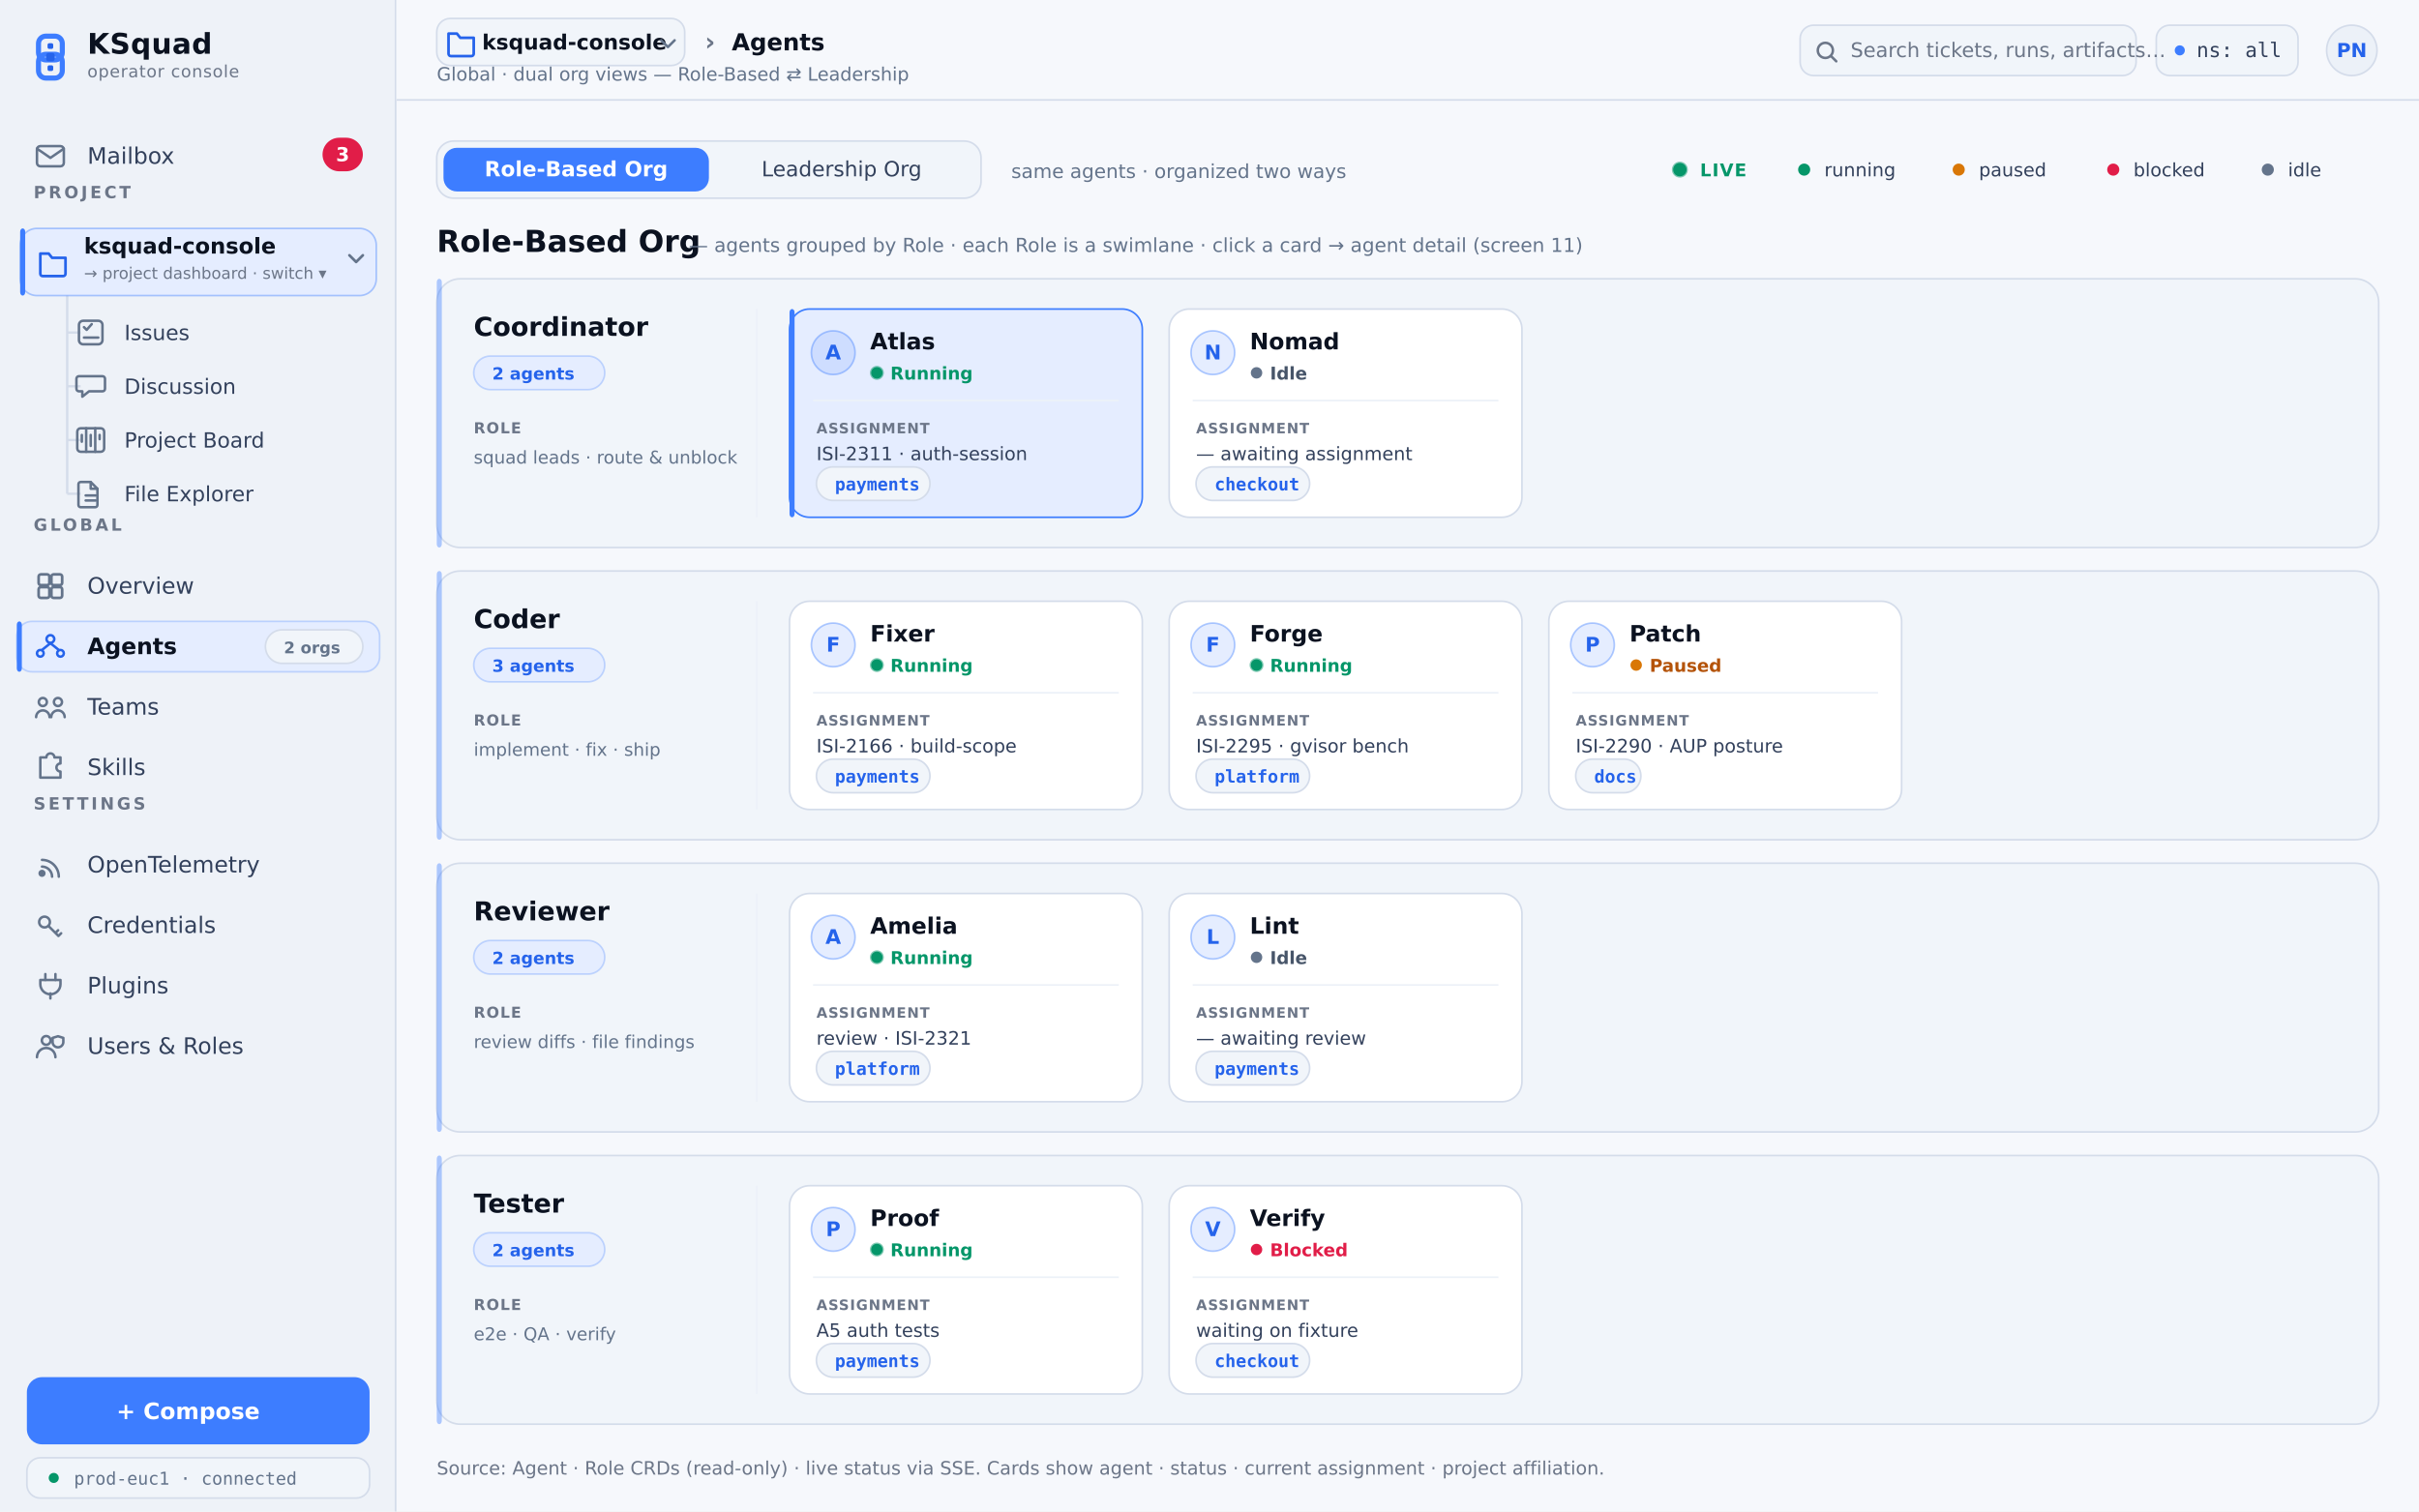
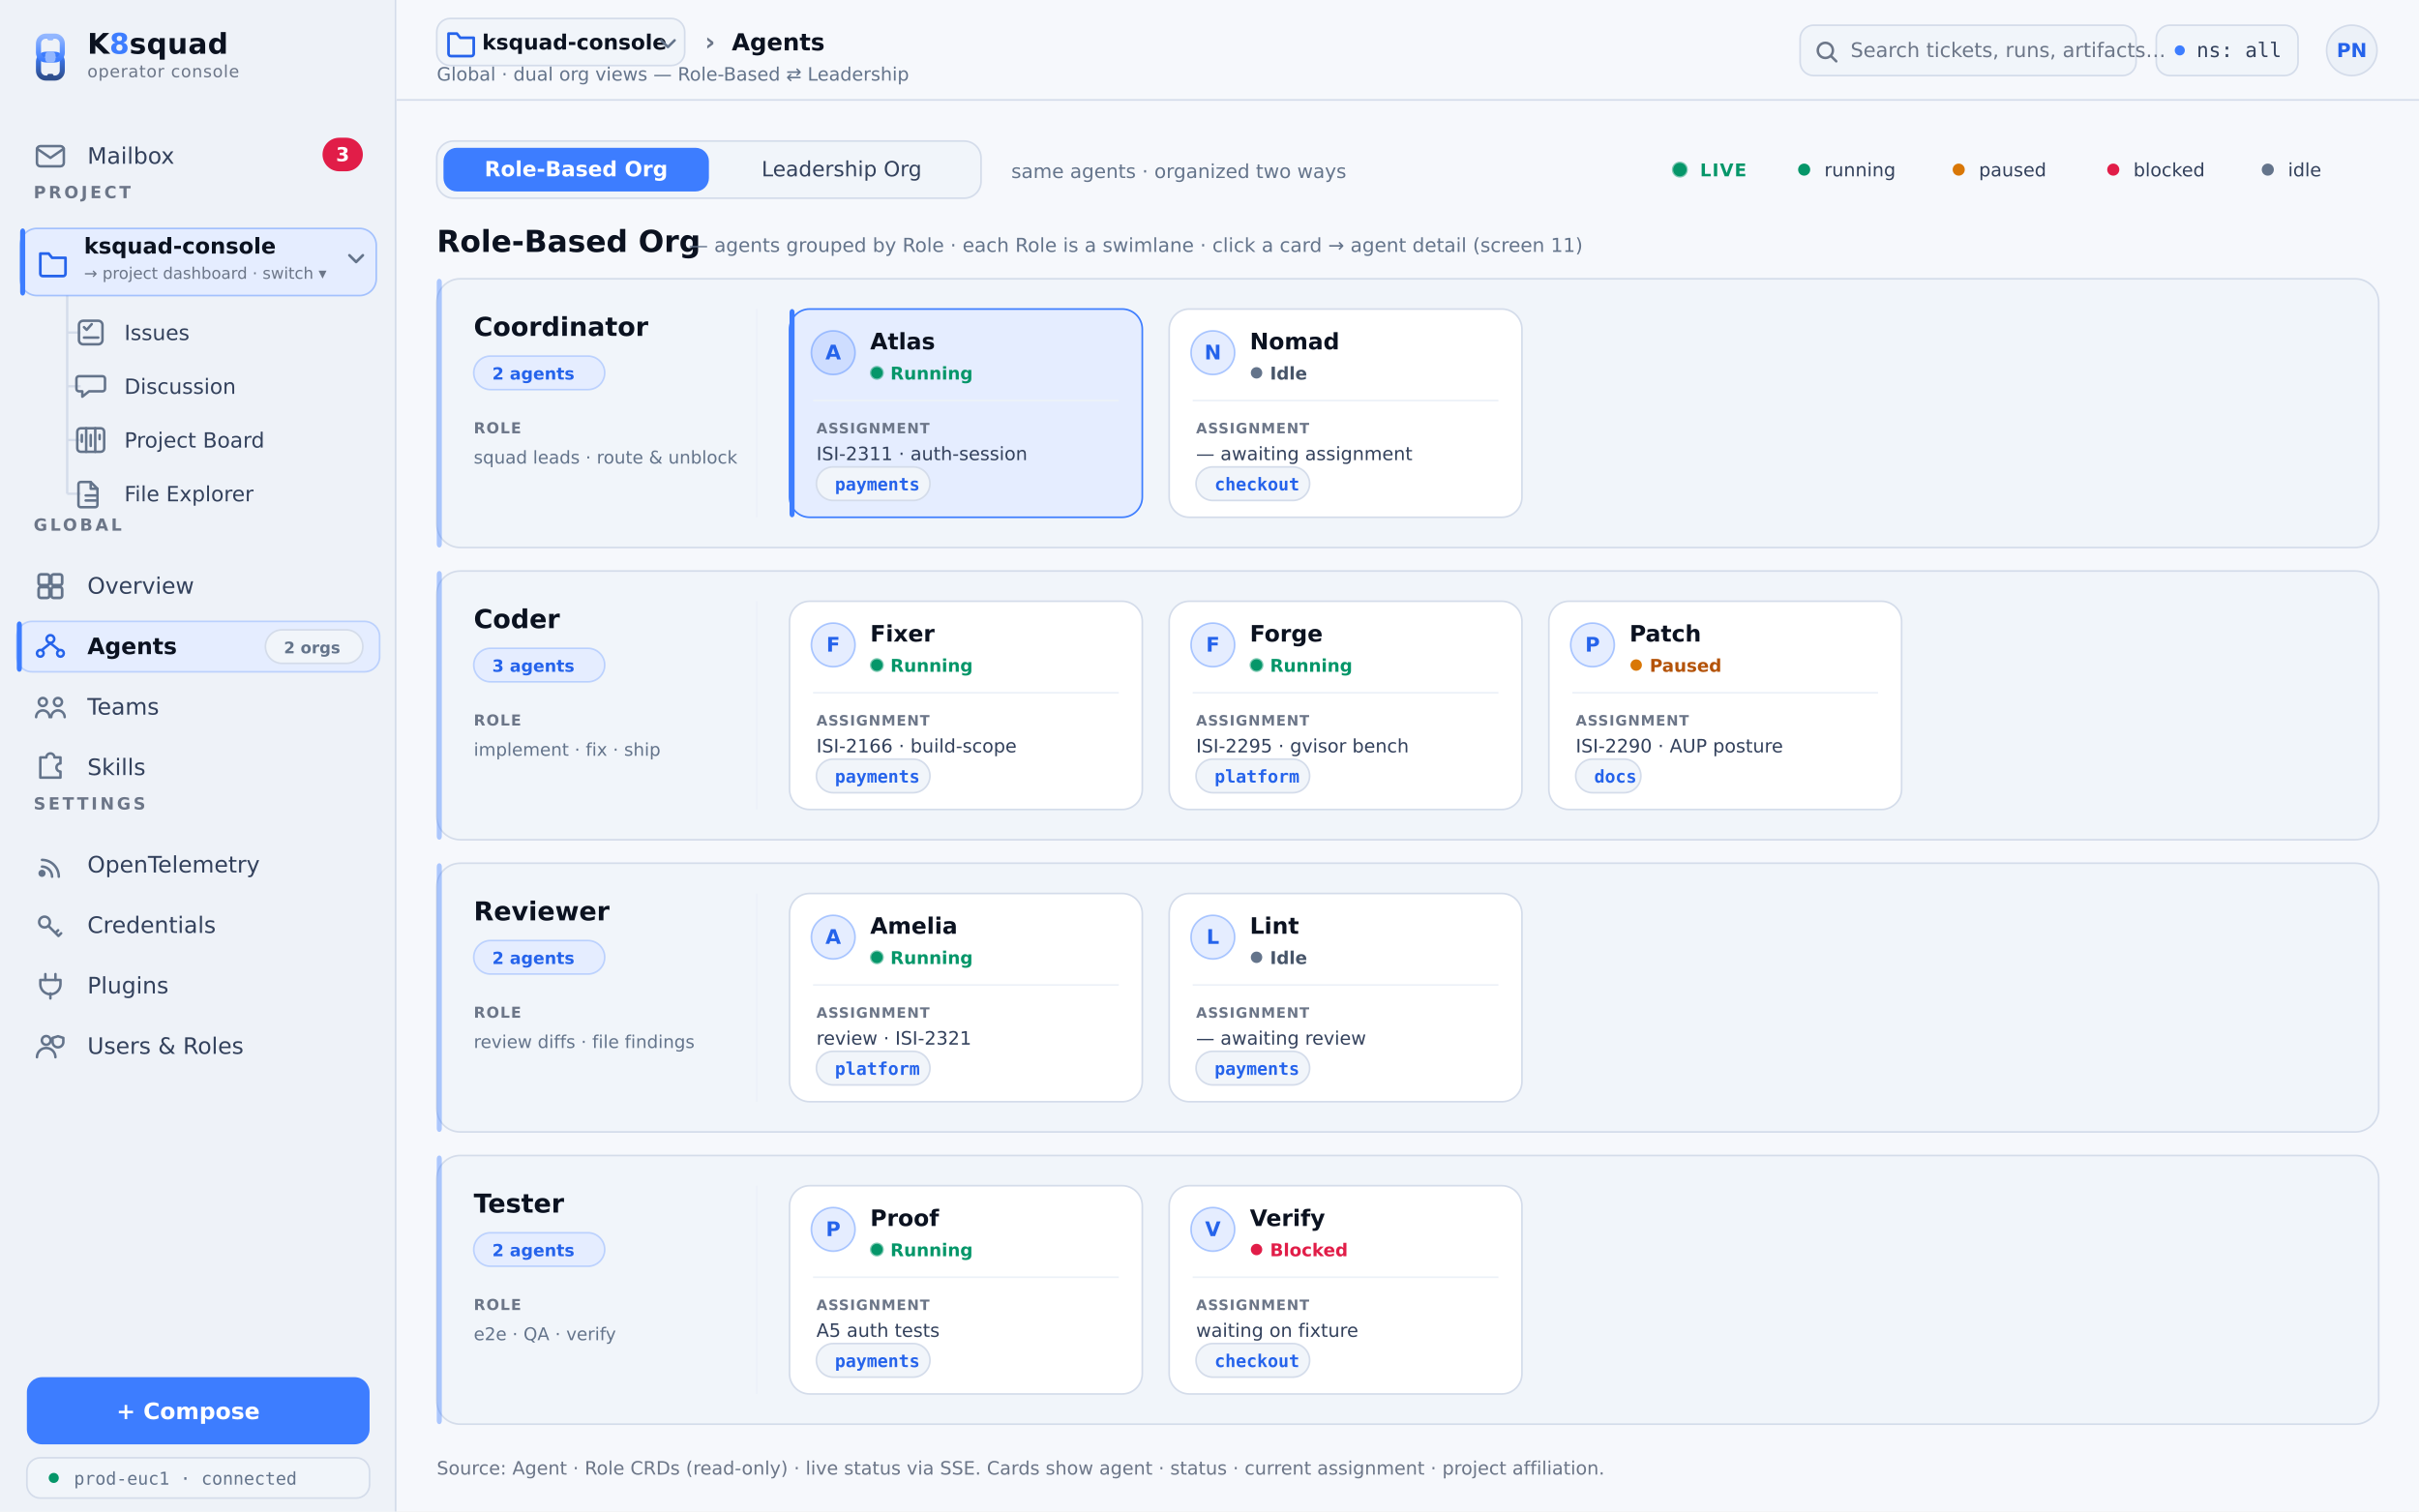
<svg xmlns="http://www.w3.org/2000/svg" width="1440" height="900" viewBox="0 0 1440 900" font-family="DejaVu Sans">
+   <defs>
+     <linearGradient id="ringTop" x1="0" y1="0" x2="0" y2="1">
+       <stop offset="0" stop-color="#93B7FF" />
+       <stop offset="1" stop-color="#3D7DFF" />
+     </linearGradient>
+     <linearGradient id="ringBot" x1="0" y1="0" x2="0" y2="1">
+       <stop offset="0" stop-color="#3D7DFF" />
+       <stop offset="1" stop-color="#2E4E8C" />
+     </linearGradient>
+   </defs>
  <rect x="0" y="0" width="1440" height="900" rx="0" ry="0" fill="#F6F8FC" stroke="none" stroke-width="1" />
  <rect x="0" y="0" width="236" height="900" rx="0" ry="0" fill="#EEF2F8" stroke="none" stroke-width="1" />
  <rect x="235" y="0" width="1" height="900" rx="0" ry="0" fill="#D4DCEA" stroke="none" stroke-width="1" />
  <line x1="40" y1="170" x2="40" y2="294" stroke="#D4DCEA" stroke-width="1.4" />
  <line x1="40" y1="294" x2="48" y2="294" stroke="#D4DCEA" stroke-width="1.4" />
  <line x1="40" y1="262" x2="48" y2="262" stroke="#D4DCEA" stroke-width="1.4" />
  <line x1="40" y1="230" x2="48" y2="230" stroke="#D4DCEA" stroke-width="1.4" />
  <line x1="40" y1="198" x2="48" y2="198" stroke="#D4DCEA" stroke-width="1.4" />
  <g transform="translate(30,34) scale(0.33735) translate(-50,-50)">
-     <rect x="29" y="45" width="42" height="42" rx="13" fill="none" stroke="#3D7DFF" stroke-width="9" />
-     <rect x="29" y="13" width="42" height="42" rx="13" fill="none" stroke="#3D7DFF" stroke-width="9" />
-     <rect x="45" y="25.5" width="10" height="10" rx="2.8" fill="#2563EB" />
-     <rect x="45" y="64.5" width="10" height="10" rx="2.8" fill="#2563EB" />
-     <rect x="42.5" y="42.5" width="15" height="15" rx="4.2" fill="#2563EB" />
-   </g>
-   <text x="52" y="32" font-family="DejaVu Sans" font-size="17" fill="#0B1220" font-weight="700" text-anchor="start" letter-spacing="0.2">KSquad</text>
+     <rect x="29" y="45" width="42" height="42" rx="13" fill="none" stroke="url(#ringBot)" stroke-width="9" />
+     <rect x="29" y="13" width="42" height="42" rx="13" fill="none" stroke="url(#ringTop)" stroke-width="9" />
+     <rect x="41" y="41" width="18" height="18" rx="5" fill="#93B7FF" />
+     <rect x="44.5" y="9.5" width="11" height="11" rx="3" fill="#93B7FF" />
+     <rect x="44.5" y="79.5" width="11" height="11" rx="3" fill="#2E4E8C" />
+   </g>
+   <text x="52" y="32" font-family="DejaVu Sans" font-size="17" fill="#0B1220" font-weight="700" text-anchor="start" letter-spacing="0.2">K<tspan fill="#3D7DFF">8</tspan>squad</text>
  <text x="52" y="46" font-family="DejaVu Sans" font-size="10" fill="#6C7688" font-weight="400" text-anchor="start" letter-spacing="0.4">operator console</text>
  <g fill="none" stroke="#64748B" stroke-width="1.5" stroke-linecap="round" stroke-linejoin="round">
    <rect x="22" y="87" width="16" height="12" rx="2" />
    <path d="M22 88.5 l8 5.5 l8 -5.5" />
  </g>
  <text x="52" y="97.5" font-family="DejaVu Sans" font-size="13.5" fill="#33415C" font-weight="500" text-anchor="start">Mailbox</text>
  <rect x="192" y="82" width="24" height="20" rx="10" ry="10" fill="#E11D48" stroke="none" stroke-width="1" />
  <text x="204" y="96" font-family="DejaVu Sans" font-size="11.5" fill="#fff" font-weight="700" text-anchor="middle">3</text>
  <text x="20" y="118" font-family="DejaVu Sans" font-size="10" fill="#6C7688" font-weight="700" text-anchor="start" letter-spacing="1.6">PROJECT</text>
  <rect x="12" y="136" width="212" height="40" rx="10" ry="10" fill="#E5EDFF" stroke="#3D7DFF66" stroke-width="1" />
  <rect x="12" y="136" width="3" height="40" rx="2" ry="2" fill="#3D7DFF" stroke="none" stroke-width="1" />
  <g fill="none" stroke="#2563EB" stroke-width="1.6" stroke-linecap="round" stroke-linejoin="round">
    <path d="M24 151 h5 l2 2.5 h8 v9.5 a1.4 1.4 0 0 1 -1.4 1.4 h-12.2 a1.4 1.4 0 0 1 -1.4 -1.4 z" />
  </g>
  <text x="50" y="151" font-family="DejaVu Sans" font-size="13" fill="#0B1220" font-weight="700" text-anchor="start">ksquad-console</text>
  <text x="50" y="166" font-family="DejaVu Sans" font-size="9.5" fill="#6C7688" font-weight="400" text-anchor="start">→ project dashboard · switch ▾</text>
  <path d="M208 152 l4 4 l4 -4" fill="none" stroke="#64748B" stroke-width="1.6" stroke-linecap="round" stroke-linejoin="round" />
  <g fill="none" stroke="#64748B" stroke-width="1.5" stroke-linecap="round" stroke-linejoin="round">
    <rect x="47" y="191" width="14" height="14" rx="2.5" />
    <path d="M50 194.8 l1.6 1.6 l3 -3.4" />
    <line x1="50" y1="201" x2="58.5" y2="201" />
  </g>
  <text x="74" y="202.5" font-family="DejaVu Sans" font-size="12.5" fill="#33415C" font-weight="500" text-anchor="start">Issues</text>
  <g fill="none" stroke="#64748B" stroke-width="1.5" stroke-linecap="round" stroke-linejoin="round">
    <path d="M47 224 h14 a1.5 1.5 0 0 1 1.5 1.5 v6 a1.5 1.5 0 0 1 -1.5 1.5 h-8 l-4 3.2 v-3.2 h-2 a1.5 1.5 0 0 1 -1.5 -1.5 v-6 a1.5 1.5 0 0 1 1.5 -1.5 z" />
  </g>
  <text x="74" y="234.5" font-family="DejaVu Sans" font-size="12.5" fill="#33415C" font-weight="500" text-anchor="start">Discussion</text>
  <g fill="none" stroke="#64748B" stroke-width="1.5" stroke-linecap="round" stroke-linejoin="round">
    <rect x="46" y="255" width="16" height="14" rx="2" />
    <line x1="51.3" y1="255" x2="51.3" y2="269" />
    <line x1="56.7" y1="255" x2="56.7" y2="269" />
    <line x1="48.7" y1="259" x2="48.7" y2="263" />
    <line x1="54" y1="259" x2="54" y2="265.5" />
    <line x1="59.3" y1="259" x2="59.3" y2="261.5" />
  </g>
  <text x="74" y="266.5" font-family="DejaVu Sans" font-size="12.5" fill="#33415C" font-weight="500" text-anchor="start">Project Board</text>
  <g fill="none" stroke="#64748B" stroke-width="1.5" stroke-linecap="round" stroke-linejoin="round">
    <path d="M48 287 h6 l4 4 v9.7 a1.3 1.3 0 0 1 -1.3 1.3 h-8.7 a1.3 1.3 0 0 1 -1.3 -1.3 v-12.4 a1.3 1.3 0 0 1 1.3 -1.3 z" />
    <path d="M54 287 v4 h4" />
    <line x1="51" y1="295" x2="57" y2="295" />
    <line x1="51" y1="298" x2="57" y2="298" />
  </g>
  <text x="74" y="298.5" font-family="DejaVu Sans" font-size="12.5" fill="#33415C" font-weight="500" text-anchor="start">File Explorer</text>
  <text x="20" y="316" font-family="DejaVu Sans" font-size="10" fill="#6C7688" font-weight="700" text-anchor="start" letter-spacing="1.6">GLOBAL</text>
  <g fill="none" stroke="#64748B" stroke-width="1.6" stroke-linecap="round" stroke-linejoin="round">
    <rect x="23" y="342" width="6.4" height="6.4" rx="1.3" />
    <rect x="30.6" y="342" width="6.4" height="6.4" rx="1.3" />
    <rect x="23" y="349.6" width="6.4" height="6.4" rx="1.3" />
    <rect x="30.6" y="349.6" width="6.4" height="6.4" rx="1.3" />
  </g>
  <text x="52" y="353.5" font-family="DejaVu Sans" font-size="13.5" fill="#33415C" font-weight="500" text-anchor="start">Overview</text>
  <rect x="10" y="370" width="216" height="30" rx="9" ry="9" fill="#E5EDFF" stroke="#3D7DFF44" stroke-width="1" />
  <rect x="10" y="370" width="3" height="30" rx="2" ry="2" fill="#3D7DFF" stroke="none" stroke-width="1" />
  <g fill="none" stroke="#2563EB" stroke-width="1.5" stroke-linecap="round" stroke-linejoin="round">
    <circle cx="30" cy="380.5" r="2.3" />
    <circle cx="24" cy="389" r="2" />
    <circle cx="36" cy="389" r="2" />
    <line x1="30" y1="383" x2="25" y2="387" />
    <line x1="30" y1="383" x2="35" y2="387" />
  </g>
  <text x="52" y="389.5" font-family="DejaVu Sans" font-size="13.5" fill="#0B1220" font-weight="600" text-anchor="start">Agents</text>
  <rect x="158" y="375" width="58" height="20" rx="10.0" ry="10.0" fill="#F1F5FA" stroke="#D4DCEA" stroke-width="1" />
  <text x="169" y="389.0" font-family="DejaVu Sans" font-size="9.5" fill="#64748B" font-weight="600" text-anchor="start">2 orgs</text>
  <g fill="none" stroke="#64748B" stroke-width="1.5" stroke-linecap="round" stroke-linejoin="round">
    <circle cx="25.5" cy="418" r="2.4" />
    <path d="M21.5 427 a4 4 0 0 1 8 0" />
    <circle cx="34.5" cy="418" r="2.4" />
    <path d="M30.5 427 a4 4 0 0 1 8 0" />
  </g>
  <text x="52" y="425.5" font-family="DejaVu Sans" font-size="13.5" fill="#33415C" font-weight="500" text-anchor="start">Teams</text>
  <g fill="none" stroke="#64748B" stroke-width="1.5" stroke-linecap="round" stroke-linejoin="round">
    <path d="M24 451 h3.6 a2 2 0 1 1 4.8 0 h3.6 v3.6 a2 2 0 1 0 0 4.8 v3.6 h-12 z" />
  </g>
  <text x="52" y="461.5" font-family="DejaVu Sans" font-size="13.5" fill="#33415C" font-weight="500" text-anchor="start">Skills</text>
  <text x="20" y="482" font-family="DejaVu Sans" font-size="10" fill="#6C7688" font-weight="700" text-anchor="start" letter-spacing="1.6">SETTINGS</text>
  <g fill="none" stroke="#64748B" stroke-width="1.5" stroke-linecap="round" stroke-linejoin="round">
    <circle cx="25" cy="520" r="1.4" fill="#64748B" />
    <path d="M25 516 a6 6 0 0 1 6 6" />
    <path d="M25 512 a10 10 0 0 1 10 10" />
  </g>
  <text x="52" y="519.5" font-family="DejaVu Sans" font-size="13.5" fill="#33415C" font-weight="500" text-anchor="start">OpenTelemetry</text>
  <g fill="none" stroke="#64748B" stroke-width="1.5" stroke-linecap="round" stroke-linejoin="round">
    <circle cx="26.5" cy="549" r="3.2" />
    <path d="M28.8 551.3 l6 6 M33 555.5 l1.6 -1.6 M34.8 557.3 l1.6 -1.6" />
  </g>
  <text x="52" y="555.5" font-family="DejaVu Sans" font-size="13.5" fill="#33415C" font-weight="500" text-anchor="start">Credentials</text>
  <g fill="none" stroke="#64748B" stroke-width="1.5" stroke-linecap="round" stroke-linejoin="round">
    <line x1="27" y1="580" x2="27" y2="583.5" />
    <line x1="33" y1="580" x2="33" y2="583.5" />
    <path d="M24 583.5 h12 v2.5 a6 6 0 0 1 -12 0 z" />
    <line x1="30" y1="591.5" x2="30" y2="594.5" />
  </g>
  <text x="52" y="591.5" font-family="DejaVu Sans" font-size="13.5" fill="#33415C" font-weight="500" text-anchor="start">Plugins</text>
  <g fill="none" stroke="#64748B" stroke-width="1.5" stroke-linecap="round" stroke-linejoin="round">
    <circle cx="27.5" cy="619.5" r="2.6" />
    <path d="M22 629.5 a5.5 5.5 0 0 1 11 0" />
    <path d="M34.5 617 l3.2 1 v2.6 a3.2 3.2 0 0 1 -3.2 3 a3.2 3.2 0 0 1 -3.2 -3 v-2.6 z" />
  </g>
  <text x="52" y="627.5" font-family="DejaVu Sans" font-size="13.5" fill="#33415C" font-weight="500" text-anchor="start">Users &amp; Roles</text>
  <rect x="16" y="820" width="204" height="40" rx="9" ry="9" fill="#3D7DFF" stroke="none" stroke-width="1" />
  <text x="112" y="845" font-family="DejaVu Sans" font-size="13.5" fill="#fff" font-weight="600" text-anchor="middle">+  Compose</text>
  <rect x="16" y="868" width="204" height="24" rx="8" ry="8" fill="#F1F5FA" stroke="#D4DCEA" stroke-width="1" />
  <circle cx="32" cy="880" r="3" fill="#059669" />
  <text x="44" y="884" font-family="DejaVu Sans Mono" font-size="10.5" fill="#64748B" font-weight="400" text-anchor="start">prod-euc1 · connected</text>
  <rect x="236" y="0" width="1204" height="60" rx="0" ry="0" fill="#F6F8FC" stroke="none" stroke-width="1" />
  <rect x="236" y="59" width="1204" height="1" rx="0" ry="0" fill="#D4DCEA" stroke="none" stroke-width="1" />
  <rect x="260" y="11" width="147.6" height="28" rx="8" ry="8" fill="#F1F5FA" stroke="#D4DCEA" stroke-width="1" />
  <g fill="none" stroke="#2563EB" stroke-width="1.6" stroke-linecap="round" stroke-linejoin="round">
    <path d="M267 20 h5 l2 2.5 h8 v9.5 a1.4 1.4 0 0 1 -1.4 1.4 h-12.2 a1.4 1.4 0 0 1 -1.4 -1.4 z" />
  </g>
  <text x="287" y="29.5" font-family="DejaVu Sans" font-size="12.5" fill="#0B1220" font-weight="600" text-anchor="start">ksquad-console</text>
  <path d="M393.6 24 l4 4 l4 -4" fill="none" stroke="#64748B" stroke-width="1.5" stroke-linecap="round" stroke-linejoin="round" />
  <text x="419.6" y="30" font-family="DejaVu Sans" font-size="15" fill="#6C7688" font-weight="600" text-anchor="start">›</text>
  <text x="435.6" y="30" font-family="DejaVu Sans" font-size="14" fill="#0B1220" font-weight="700" text-anchor="start">Agents</text>
  <text x="260" y="48" font-family="DejaVu Sans" font-size="11" fill="#64748B" font-weight="400" text-anchor="start">Global · dual org views — Role-Based ⇄ Leadership</text>
  <circle cx="1400" cy="30" r="15" fill="#ECF1F8" stroke="#D4DCEA" />
  <text x="1400" y="34" font-family="DejaVu Sans" font-size="11.5" fill="#2563EB" font-weight="700" text-anchor="middle">PN</text>
  <rect x="1283.6" y="15" width="84.4" height="30" rx="8" ry="8" fill="#F1F5FA" stroke="#D4DCEA" stroke-width="1" />
  <circle cx="1297.6" cy="30" r="3" fill="#3D7DFF" />
  <text x="1307.6" y="34" font-family="DejaVu Sans Mono" font-size="12" fill="#33415C" font-weight="400" text-anchor="start">ns: all</text>
  <rect x="1071.6" y="15" width="200" height="30" rx="8" ry="8" fill="#F1F5FA" stroke="#D4DCEA" stroke-width="1" />
  <circle cx="1086.6" cy="30" r="4.5" fill="none" stroke="#6C7688" stroke-width="1.5" />
  <path d="M1090.1 33.5 l3 3" stroke="#6C7688" stroke-width="1.5" stroke-linecap="round" />
  <text x="1101.6" y="34" font-family="DejaVu Sans" font-size="12" fill="#6C7688" font-weight="400" text-anchor="start">Search tickets, runs, artifacts…</text>
  <rect x="260" y="84" width="324" height="34" rx="10" ry="10" fill="#F1F5FA" stroke="#D4DCEA" stroke-width="1" />
  <rect x="264" y="88" width="158" height="26" rx="8" ry="8" fill="#3D7DFF" stroke="none" stroke-width="1" />
  <text x="343.0" y="105" font-family="DejaVu Sans" font-size="12.5" fill="#fff" font-weight="700" text-anchor="middle">Role-Based Org</text>
  <text x="501.0" y="105" font-family="DejaVu Sans" font-size="12.5" fill="#33415C" font-weight="500" text-anchor="middle">Leadership Org</text>
  <text x="602" y="106" font-family="DejaVu Sans" font-size="11.5" fill="#64748B" font-weight="400" text-anchor="start">same agents · organized two ways</text>
  <circle cx="1000" cy="101" r="4" fill="#059669" />
  <circle cx="1000" cy="101" r="4" fill="none" stroke="#059669" stroke-width="1.5" opacity="0.5">
    <animate attributeName="r" from="4" to="9" dur="1.6s" repeatCount="indefinite" />
    <animate attributeName="opacity" from="0.5" to="0" dur="1.6s" repeatCount="indefinite" />
  </circle>
  <text x="1012" y="105" font-family="DejaVu Sans" font-size="10.5" fill="#059669" font-weight="700" text-anchor="start" letter-spacing="0.6">LIVE</text>
  <circle cx="1074" cy="101" r="3.6" fill="#059669" />
  <text x="1086" y="105" font-family="DejaVu Sans" font-size="11" fill="#33415C" font-weight="500" text-anchor="start">running</text>
  <circle cx="1166" cy="101" r="3.6" fill="#D97706" />
  <text x="1178" y="105" font-family="DejaVu Sans" font-size="11" fill="#33415C" font-weight="500" text-anchor="start">paused</text>
  <circle cx="1258" cy="101" r="3.6" fill="#E11D48" />
  <text x="1270" y="105" font-family="DejaVu Sans" font-size="11" fill="#33415C" font-weight="500" text-anchor="start">blocked</text>
  <circle cx="1350" cy="101" r="3.6" fill="#64748B" />
  <text x="1362" y="105" font-family="DejaVu Sans" font-size="11" fill="#33415C" font-weight="500" text-anchor="start">idle</text>
  <text x="260" y="150" font-family="DejaVu Sans" font-size="18" fill="#0B1220" font-weight="700" text-anchor="start">Role-Based Org</text>
  <text x="410" y="150" font-family="DejaVu Sans" font-size="11.5" fill="#64748B" font-weight="400" text-anchor="start">— agents grouped by Role · each Role is a swimlane · click a card → agent detail (screen 11)</text>
  <rect x="260" y="166" width="1156" height="160" rx="14" ry="14" fill="#F1F5FA" stroke="#D4DCEA" stroke-width="1" />
  <rect x="260" y="166" width="3" height="160" rx="2" ry="2" fill="#3D7DFF66" stroke="none" stroke-width="1" />
  <text x="282" y="200" font-family="DejaVu Sans" font-size="15.5" fill="#0B1220" font-weight="700" text-anchor="start">Coordinator</text>
  <rect x="282" y="212" width="78" height="20" rx="10.0" ry="10.0" fill="#E5EDFF" stroke="#3D7DFF44" stroke-width="1" />
  <text x="293" y="226.0" font-family="DejaVu Sans" font-size="10" fill="#2563EB" font-weight="600" text-anchor="start">2 agents</text>
  <text x="282" y="258" font-family="DejaVu Sans" font-size="9" fill="#6C7688" font-weight="700" text-anchor="start" letter-spacing="0.6">ROLE</text>
  <text x="282" y="276" font-family="DejaVu Sans" font-size="10.5" fill="#64748B" font-weight="400" text-anchor="start">squad leads · route &amp; unblock</text>
  <rect x="450" y="184" width="1" height="124" rx="0" ry="0" fill="#ECF1F8" stroke="none" stroke-width="1" />
  <rect x="470" y="184" width="210" height="124" rx="12" ry="12" fill="#E5EDFF" stroke="#3D7DFF" stroke-width="1" />
  <rect x="470" y="184" width="3" height="124" rx="2" ry="2" fill="#3D7DFF" stroke="none" stroke-width="1" />
  <circle cx="496" cy="210" r="13" fill="#3D7DFF22" stroke="#3D7DFF66" />
  <text x="496" y="214" font-family="DejaVu Sans" font-size="12" fill="#2563EB" font-weight="700" text-anchor="middle">A</text>
  <text x="518" y="208" font-family="DejaVu Sans" font-size="13.5" fill="#0B1220" font-weight="700" text-anchor="start">Atlas</text>
  <circle cx="522" cy="222" r="3.4" fill="#059669" />
  <circle cx="522" cy="222" r="3.4" fill="none" stroke="#059669" stroke-width="1.5" opacity="0.5">
    <animate attributeName="r" from="3.4" to="8.4" dur="1.6s" repeatCount="indefinite" />
    <animate attributeName="opacity" from="0.5" to="0" dur="1.6s" repeatCount="indefinite" />
  </circle>
  <text x="530" y="226" font-family="DejaVu Sans" font-size="10.5" fill="#059669" font-weight="600" text-anchor="start">Running</text>
  <rect x="484" y="238" width="182" height="1" rx="0" ry="0" fill="#ECF1F8" stroke="none" stroke-width="1" />
  <text x="486" y="258" font-family="DejaVu Sans" font-size="8.5" fill="#6C7688" font-weight="700" text-anchor="start" letter-spacing="0.5">ASSIGNMENT</text>
  <text x="486" y="274" font-family="DejaVu Sans" font-size="11" fill="#33415C" font-weight="500" text-anchor="start">ISI-2311 · auth-session</text>
  <rect x="486" y="278" width="67.6" height="20" rx="10.0" ry="10.0" fill="#F1F5FA" stroke="#D4DCEA" stroke-width="1" />
  <text x="497" y="292.0" font-family="DejaVu Sans Mono" font-size="10.5" fill="#2563EB" font-weight="600" text-anchor="start">payments</text>
  <rect x="696" y="184" width="210" height="124" rx="12" ry="12" fill="#FFFFFF" stroke="#D4DCEA" stroke-width="1" />
  <circle cx="722" cy="210" r="13" fill="#3D7DFF22" stroke="#3D7DFF66" />
  <text x="722" y="214" font-family="DejaVu Sans" font-size="12" fill="#2563EB" font-weight="700" text-anchor="middle">N</text>
  <text x="744" y="208" font-family="DejaVu Sans" font-size="13.5" fill="#0B1220" font-weight="700" text-anchor="start">Nomad</text>
  <circle cx="748" cy="222" r="3.4" fill="#64748B" />
  <text x="756" y="226" font-family="DejaVu Sans" font-size="10.5" fill="#475569" font-weight="600" text-anchor="start">Idle</text>
  <rect x="710" y="238" width="182" height="1" rx="0" ry="0" fill="#ECF1F8" stroke="none" stroke-width="1" />
  <text x="712" y="258" font-family="DejaVu Sans" font-size="8.5" fill="#6C7688" font-weight="700" text-anchor="start" letter-spacing="0.5">ASSIGNMENT</text>
  <text x="712" y="274" font-family="DejaVu Sans" font-size="11" fill="#33415C" font-weight="500" text-anchor="start">— awaiting assignment</text>
  <rect x="712" y="278" width="67.6" height="20" rx="10.0" ry="10.0" fill="#F1F5FA" stroke="#D4DCEA" stroke-width="1" />
  <text x="723" y="292.0" font-family="DejaVu Sans Mono" font-size="10.5" fill="#2563EB" font-weight="600" text-anchor="start">checkout</text>
  <rect x="260" y="340" width="1156" height="160" rx="14" ry="14" fill="#F1F5FA" stroke="#D4DCEA" stroke-width="1" />
  <rect x="260" y="340" width="3" height="160" rx="2" ry="2" fill="#3D7DFF66" stroke="none" stroke-width="1" />
  <text x="282" y="374" font-family="DejaVu Sans" font-size="15.5" fill="#0B1220" font-weight="700" text-anchor="start">Coder</text>
  <rect x="282" y="386" width="78" height="20" rx="10.0" ry="10.0" fill="#E5EDFF" stroke="#3D7DFF44" stroke-width="1" />
  <text x="293" y="400.0" font-family="DejaVu Sans" font-size="10" fill="#2563EB" font-weight="600" text-anchor="start">3 agents</text>
  <text x="282" y="432" font-family="DejaVu Sans" font-size="9" fill="#6C7688" font-weight="700" text-anchor="start" letter-spacing="0.6">ROLE</text>
  <text x="282" y="450" font-family="DejaVu Sans" font-size="10.5" fill="#64748B" font-weight="400" text-anchor="start">implement · fix · ship</text>
  <rect x="450" y="358" width="1" height="124" rx="0" ry="0" fill="#ECF1F8" stroke="none" stroke-width="1" />
  <rect x="470" y="358" width="210" height="124" rx="12" ry="12" fill="#FFFFFF" stroke="#D4DCEA" stroke-width="1" />
  <circle cx="496" cy="384" r="13" fill="#3D7DFF22" stroke="#3D7DFF66" />
  <text x="496" y="388" font-family="DejaVu Sans" font-size="12" fill="#2563EB" font-weight="700" text-anchor="middle">F</text>
  <text x="518" y="382" font-family="DejaVu Sans" font-size="13.5" fill="#0B1220" font-weight="700" text-anchor="start">Fixer</text>
  <circle cx="522" cy="396" r="3.4" fill="#059669" />
  <circle cx="522" cy="396" r="3.4" fill="none" stroke="#059669" stroke-width="1.5" opacity="0.5">
    <animate attributeName="r" from="3.4" to="8.4" dur="1.6s" repeatCount="indefinite" />
    <animate attributeName="opacity" from="0.5" to="0" dur="1.6s" repeatCount="indefinite" />
  </circle>
  <text x="530" y="400" font-family="DejaVu Sans" font-size="10.5" fill="#059669" font-weight="600" text-anchor="start">Running</text>
  <rect x="484" y="412" width="182" height="1" rx="0" ry="0" fill="#ECF1F8" stroke="none" stroke-width="1" />
  <text x="486" y="432" font-family="DejaVu Sans" font-size="8.5" fill="#6C7688" font-weight="700" text-anchor="start" letter-spacing="0.5">ASSIGNMENT</text>
  <text x="486" y="448" font-family="DejaVu Sans" font-size="11" fill="#33415C" font-weight="500" text-anchor="start">ISI-2166 · build-scope</text>
  <rect x="486" y="452" width="67.6" height="20" rx="10.0" ry="10.0" fill="#F1F5FA" stroke="#D4DCEA" stroke-width="1" />
  <text x="497" y="466.0" font-family="DejaVu Sans Mono" font-size="10.5" fill="#2563EB" font-weight="600" text-anchor="start">payments</text>
  <rect x="696" y="358" width="210" height="124" rx="12" ry="12" fill="#FFFFFF" stroke="#D4DCEA" stroke-width="1" />
  <circle cx="722" cy="384" r="13" fill="#3D7DFF22" stroke="#3D7DFF66" />
  <text x="722" y="388" font-family="DejaVu Sans" font-size="12" fill="#2563EB" font-weight="700" text-anchor="middle">F</text>
  <text x="744" y="382" font-family="DejaVu Sans" font-size="13.5" fill="#0B1220" font-weight="700" text-anchor="start">Forge</text>
  <circle cx="748" cy="396" r="3.4" fill="#059669" />
  <circle cx="748" cy="396" r="3.4" fill="none" stroke="#059669" stroke-width="1.5" opacity="0.5">
    <animate attributeName="r" from="3.4" to="8.4" dur="1.6s" repeatCount="indefinite" />
    <animate attributeName="opacity" from="0.5" to="0" dur="1.6s" repeatCount="indefinite" />
  </circle>
  <text x="756" y="400" font-family="DejaVu Sans" font-size="10.5" fill="#059669" font-weight="600" text-anchor="start">Running</text>
  <rect x="710" y="412" width="182" height="1" rx="0" ry="0" fill="#ECF1F8" stroke="none" stroke-width="1" />
  <text x="712" y="432" font-family="DejaVu Sans" font-size="8.5" fill="#6C7688" font-weight="700" text-anchor="start" letter-spacing="0.5">ASSIGNMENT</text>
  <text x="712" y="448" font-family="DejaVu Sans" font-size="11" fill="#33415C" font-weight="500" text-anchor="start">ISI-2295 · gvisor bench</text>
  <rect x="712" y="452" width="67.6" height="20" rx="10.0" ry="10.0" fill="#F1F5FA" stroke="#D4DCEA" stroke-width="1" />
  <text x="723" y="466.0" font-family="DejaVu Sans Mono" font-size="10.5" fill="#2563EB" font-weight="600" text-anchor="start">platform</text>
  <rect x="922" y="358" width="210" height="124" rx="12" ry="12" fill="#FFFFFF" stroke="#D4DCEA" stroke-width="1" />
  <circle cx="948" cy="384" r="13" fill="#3D7DFF22" stroke="#3D7DFF66" />
  <text x="948" y="388" font-family="DejaVu Sans" font-size="12" fill="#2563EB" font-weight="700" text-anchor="middle">P</text>
  <text x="970" y="382" font-family="DejaVu Sans" font-size="13.5" fill="#0B1220" font-weight="700" text-anchor="start">Patch</text>
  <circle cx="974" cy="396" r="3.4" fill="#D97706" />
  <text x="982" y="400" font-family="DejaVu Sans" font-size="10.5" fill="#B45309" font-weight="600" text-anchor="start">Paused</text>
  <rect x="936" y="412" width="182" height="1" rx="0" ry="0" fill="#ECF1F8" stroke="none" stroke-width="1" />
  <text x="938" y="432" font-family="DejaVu Sans" font-size="8.5" fill="#6C7688" font-weight="700" text-anchor="start" letter-spacing="0.5">ASSIGNMENT</text>
  <text x="938" y="448" font-family="DejaVu Sans" font-size="11" fill="#33415C" font-weight="500" text-anchor="start">ISI-2290 · AUP posture</text>
  <rect x="938" y="452" width="38.8" height="20" rx="10.0" ry="10.0" fill="#F1F5FA" stroke="#D4DCEA" stroke-width="1" />
  <text x="949" y="466.0" font-family="DejaVu Sans Mono" font-size="10.5" fill="#2563EB" font-weight="600" text-anchor="start">docs</text>
  <rect x="260" y="514" width="1156" height="160" rx="14" ry="14" fill="#F1F5FA" stroke="#D4DCEA" stroke-width="1" />
  <rect x="260" y="514" width="3" height="160" rx="2" ry="2" fill="#3D7DFF66" stroke="none" stroke-width="1" />
  <text x="282" y="548" font-family="DejaVu Sans" font-size="15.5" fill="#0B1220" font-weight="700" text-anchor="start">Reviewer</text>
  <rect x="282" y="560" width="78" height="20" rx="10.0" ry="10.0" fill="#E5EDFF" stroke="#3D7DFF44" stroke-width="1" />
  <text x="293" y="574.0" font-family="DejaVu Sans" font-size="10" fill="#2563EB" font-weight="600" text-anchor="start">2 agents</text>
  <text x="282" y="606" font-family="DejaVu Sans" font-size="9" fill="#6C7688" font-weight="700" text-anchor="start" letter-spacing="0.6">ROLE</text>
  <text x="282" y="624" font-family="DejaVu Sans" font-size="10.5" fill="#64748B" font-weight="400" text-anchor="start">review diffs · file findings</text>
  <rect x="450" y="532" width="1" height="124" rx="0" ry="0" fill="#ECF1F8" stroke="none" stroke-width="1" />
  <rect x="470" y="532" width="210" height="124" rx="12" ry="12" fill="#FFFFFF" stroke="#D4DCEA" stroke-width="1" />
  <circle cx="496" cy="558" r="13" fill="#3D7DFF22" stroke="#3D7DFF66" />
  <text x="496" y="562" font-family="DejaVu Sans" font-size="12" fill="#2563EB" font-weight="700" text-anchor="middle">A</text>
  <text x="518" y="556" font-family="DejaVu Sans" font-size="13.5" fill="#0B1220" font-weight="700" text-anchor="start">Amelia</text>
  <circle cx="522" cy="570" r="3.4" fill="#059669" />
  <circle cx="522" cy="570" r="3.4" fill="none" stroke="#059669" stroke-width="1.5" opacity="0.5">
    <animate attributeName="r" from="3.4" to="8.4" dur="1.6s" repeatCount="indefinite" />
    <animate attributeName="opacity" from="0.5" to="0" dur="1.6s" repeatCount="indefinite" />
  </circle>
  <text x="530" y="574" font-family="DejaVu Sans" font-size="10.5" fill="#059669" font-weight="600" text-anchor="start">Running</text>
  <rect x="484" y="586" width="182" height="1" rx="0" ry="0" fill="#ECF1F8" stroke="none" stroke-width="1" />
  <text x="486" y="606" font-family="DejaVu Sans" font-size="8.5" fill="#6C7688" font-weight="700" text-anchor="start" letter-spacing="0.5">ASSIGNMENT</text>
  <text x="486" y="622" font-family="DejaVu Sans" font-size="11" fill="#33415C" font-weight="500" text-anchor="start">review · ISI-2321</text>
  <rect x="486" y="626" width="67.6" height="20" rx="10.0" ry="10.0" fill="#F1F5FA" stroke="#D4DCEA" stroke-width="1" />
  <text x="497" y="640.0" font-family="DejaVu Sans Mono" font-size="10.5" fill="#2563EB" font-weight="600" text-anchor="start">platform</text>
  <rect x="696" y="532" width="210" height="124" rx="12" ry="12" fill="#FFFFFF" stroke="#D4DCEA" stroke-width="1" />
  <circle cx="722" cy="558" r="13" fill="#3D7DFF22" stroke="#3D7DFF66" />
  <text x="722" y="562" font-family="DejaVu Sans" font-size="12" fill="#2563EB" font-weight="700" text-anchor="middle">L</text>
  <text x="744" y="556" font-family="DejaVu Sans" font-size="13.5" fill="#0B1220" font-weight="700" text-anchor="start">Lint</text>
  <circle cx="748" cy="570" r="3.4" fill="#64748B" />
  <text x="756" y="574" font-family="DejaVu Sans" font-size="10.5" fill="#475569" font-weight="600" text-anchor="start">Idle</text>
  <rect x="710" y="586" width="182" height="1" rx="0" ry="0" fill="#ECF1F8" stroke="none" stroke-width="1" />
  <text x="712" y="606" font-family="DejaVu Sans" font-size="8.5" fill="#6C7688" font-weight="700" text-anchor="start" letter-spacing="0.5">ASSIGNMENT</text>
  <text x="712" y="622" font-family="DejaVu Sans" font-size="11" fill="#33415C" font-weight="500" text-anchor="start">— awaiting review</text>
  <rect x="712" y="626" width="67.6" height="20" rx="10.0" ry="10.0" fill="#F1F5FA" stroke="#D4DCEA" stroke-width="1" />
  <text x="723" y="640.0" font-family="DejaVu Sans Mono" font-size="10.5" fill="#2563EB" font-weight="600" text-anchor="start">payments</text>
  <rect x="260" y="688" width="1156" height="160" rx="14" ry="14" fill="#F1F5FA" stroke="#D4DCEA" stroke-width="1" />
  <rect x="260" y="688" width="3" height="160" rx="2" ry="2" fill="#3D7DFF66" stroke="none" stroke-width="1" />
  <text x="282" y="722" font-family="DejaVu Sans" font-size="15.5" fill="#0B1220" font-weight="700" text-anchor="start">Tester</text>
  <rect x="282" y="734" width="78" height="20" rx="10.0" ry="10.0" fill="#E5EDFF" stroke="#3D7DFF44" stroke-width="1" />
  <text x="293" y="748.0" font-family="DejaVu Sans" font-size="10" fill="#2563EB" font-weight="600" text-anchor="start">2 agents</text>
  <text x="282" y="780" font-family="DejaVu Sans" font-size="9" fill="#6C7688" font-weight="700" text-anchor="start" letter-spacing="0.6">ROLE</text>
  <text x="282" y="798" font-family="DejaVu Sans" font-size="10.5" fill="#64748B" font-weight="400" text-anchor="start">e2e · QA · verify</text>
  <rect x="450" y="706" width="1" height="124" rx="0" ry="0" fill="#ECF1F8" stroke="none" stroke-width="1" />
  <rect x="470" y="706" width="210" height="124" rx="12" ry="12" fill="#FFFFFF" stroke="#D4DCEA" stroke-width="1" />
  <circle cx="496" cy="732" r="13" fill="#3D7DFF22" stroke="#3D7DFF66" />
  <text x="496" y="736" font-family="DejaVu Sans" font-size="12" fill="#2563EB" font-weight="700" text-anchor="middle">P</text>
  <text x="518" y="730" font-family="DejaVu Sans" font-size="13.5" fill="#0B1220" font-weight="700" text-anchor="start">Proof</text>
  <circle cx="522" cy="744" r="3.4" fill="#059669" />
  <circle cx="522" cy="744" r="3.4" fill="none" stroke="#059669" stroke-width="1.5" opacity="0.5">
    <animate attributeName="r" from="3.4" to="8.4" dur="1.6s" repeatCount="indefinite" />
    <animate attributeName="opacity" from="0.5" to="0" dur="1.6s" repeatCount="indefinite" />
  </circle>
  <text x="530" y="748" font-family="DejaVu Sans" font-size="10.5" fill="#059669" font-weight="600" text-anchor="start">Running</text>
  <rect x="484" y="760" width="182" height="1" rx="0" ry="0" fill="#ECF1F8" stroke="none" stroke-width="1" />
  <text x="486" y="780" font-family="DejaVu Sans" font-size="8.5" fill="#6C7688" font-weight="700" text-anchor="start" letter-spacing="0.5">ASSIGNMENT</text>
  <text x="486" y="796" font-family="DejaVu Sans" font-size="11" fill="#33415C" font-weight="500" text-anchor="start">A5 auth tests</text>
  <rect x="486" y="800" width="67.6" height="20" rx="10.0" ry="10.0" fill="#F1F5FA" stroke="#D4DCEA" stroke-width="1" />
  <text x="497" y="814.0" font-family="DejaVu Sans Mono" font-size="10.5" fill="#2563EB" font-weight="600" text-anchor="start">payments</text>
  <rect x="696" y="706" width="210" height="124" rx="12" ry="12" fill="#FFFFFF" stroke="#D4DCEA" stroke-width="1" />
  <circle cx="722" cy="732" r="13" fill="#3D7DFF22" stroke="#3D7DFF66" />
  <text x="722" y="736" font-family="DejaVu Sans" font-size="12" fill="#2563EB" font-weight="700" text-anchor="middle">V</text>
  <text x="744" y="730" font-family="DejaVu Sans" font-size="13.5" fill="#0B1220" font-weight="700" text-anchor="start">Verify</text>
  <circle cx="748" cy="744" r="3.4" fill="#E11D48" />
  <text x="756" y="748" font-family="DejaVu Sans" font-size="10.5" fill="#E11D48" font-weight="600" text-anchor="start">Blocked</text>
  <rect x="710" y="760" width="182" height="1" rx="0" ry="0" fill="#ECF1F8" stroke="none" stroke-width="1" />
  <text x="712" y="780" font-family="DejaVu Sans" font-size="8.5" fill="#6C7688" font-weight="700" text-anchor="start" letter-spacing="0.5">ASSIGNMENT</text>
  <text x="712" y="796" font-family="DejaVu Sans" font-size="11" fill="#33415C" font-weight="500" text-anchor="start">waiting on fixture</text>
  <rect x="712" y="800" width="67.6" height="20" rx="10.0" ry="10.0" fill="#F1F5FA" stroke="#D4DCEA" stroke-width="1" />
  <text x="723" y="814.0" font-family="DejaVu Sans Mono" font-size="10.5" fill="#2563EB" font-weight="600" text-anchor="start">checkout</text>
  <text x="260" y="878" font-family="DejaVu Sans" font-size="11" fill="#6C7688" font-weight="400" text-anchor="start">Source: Agent · Role CRDs (read-only) · live status via SSE.  Cards show agent · status · current assignment · project affiliation.</text>
</svg>
